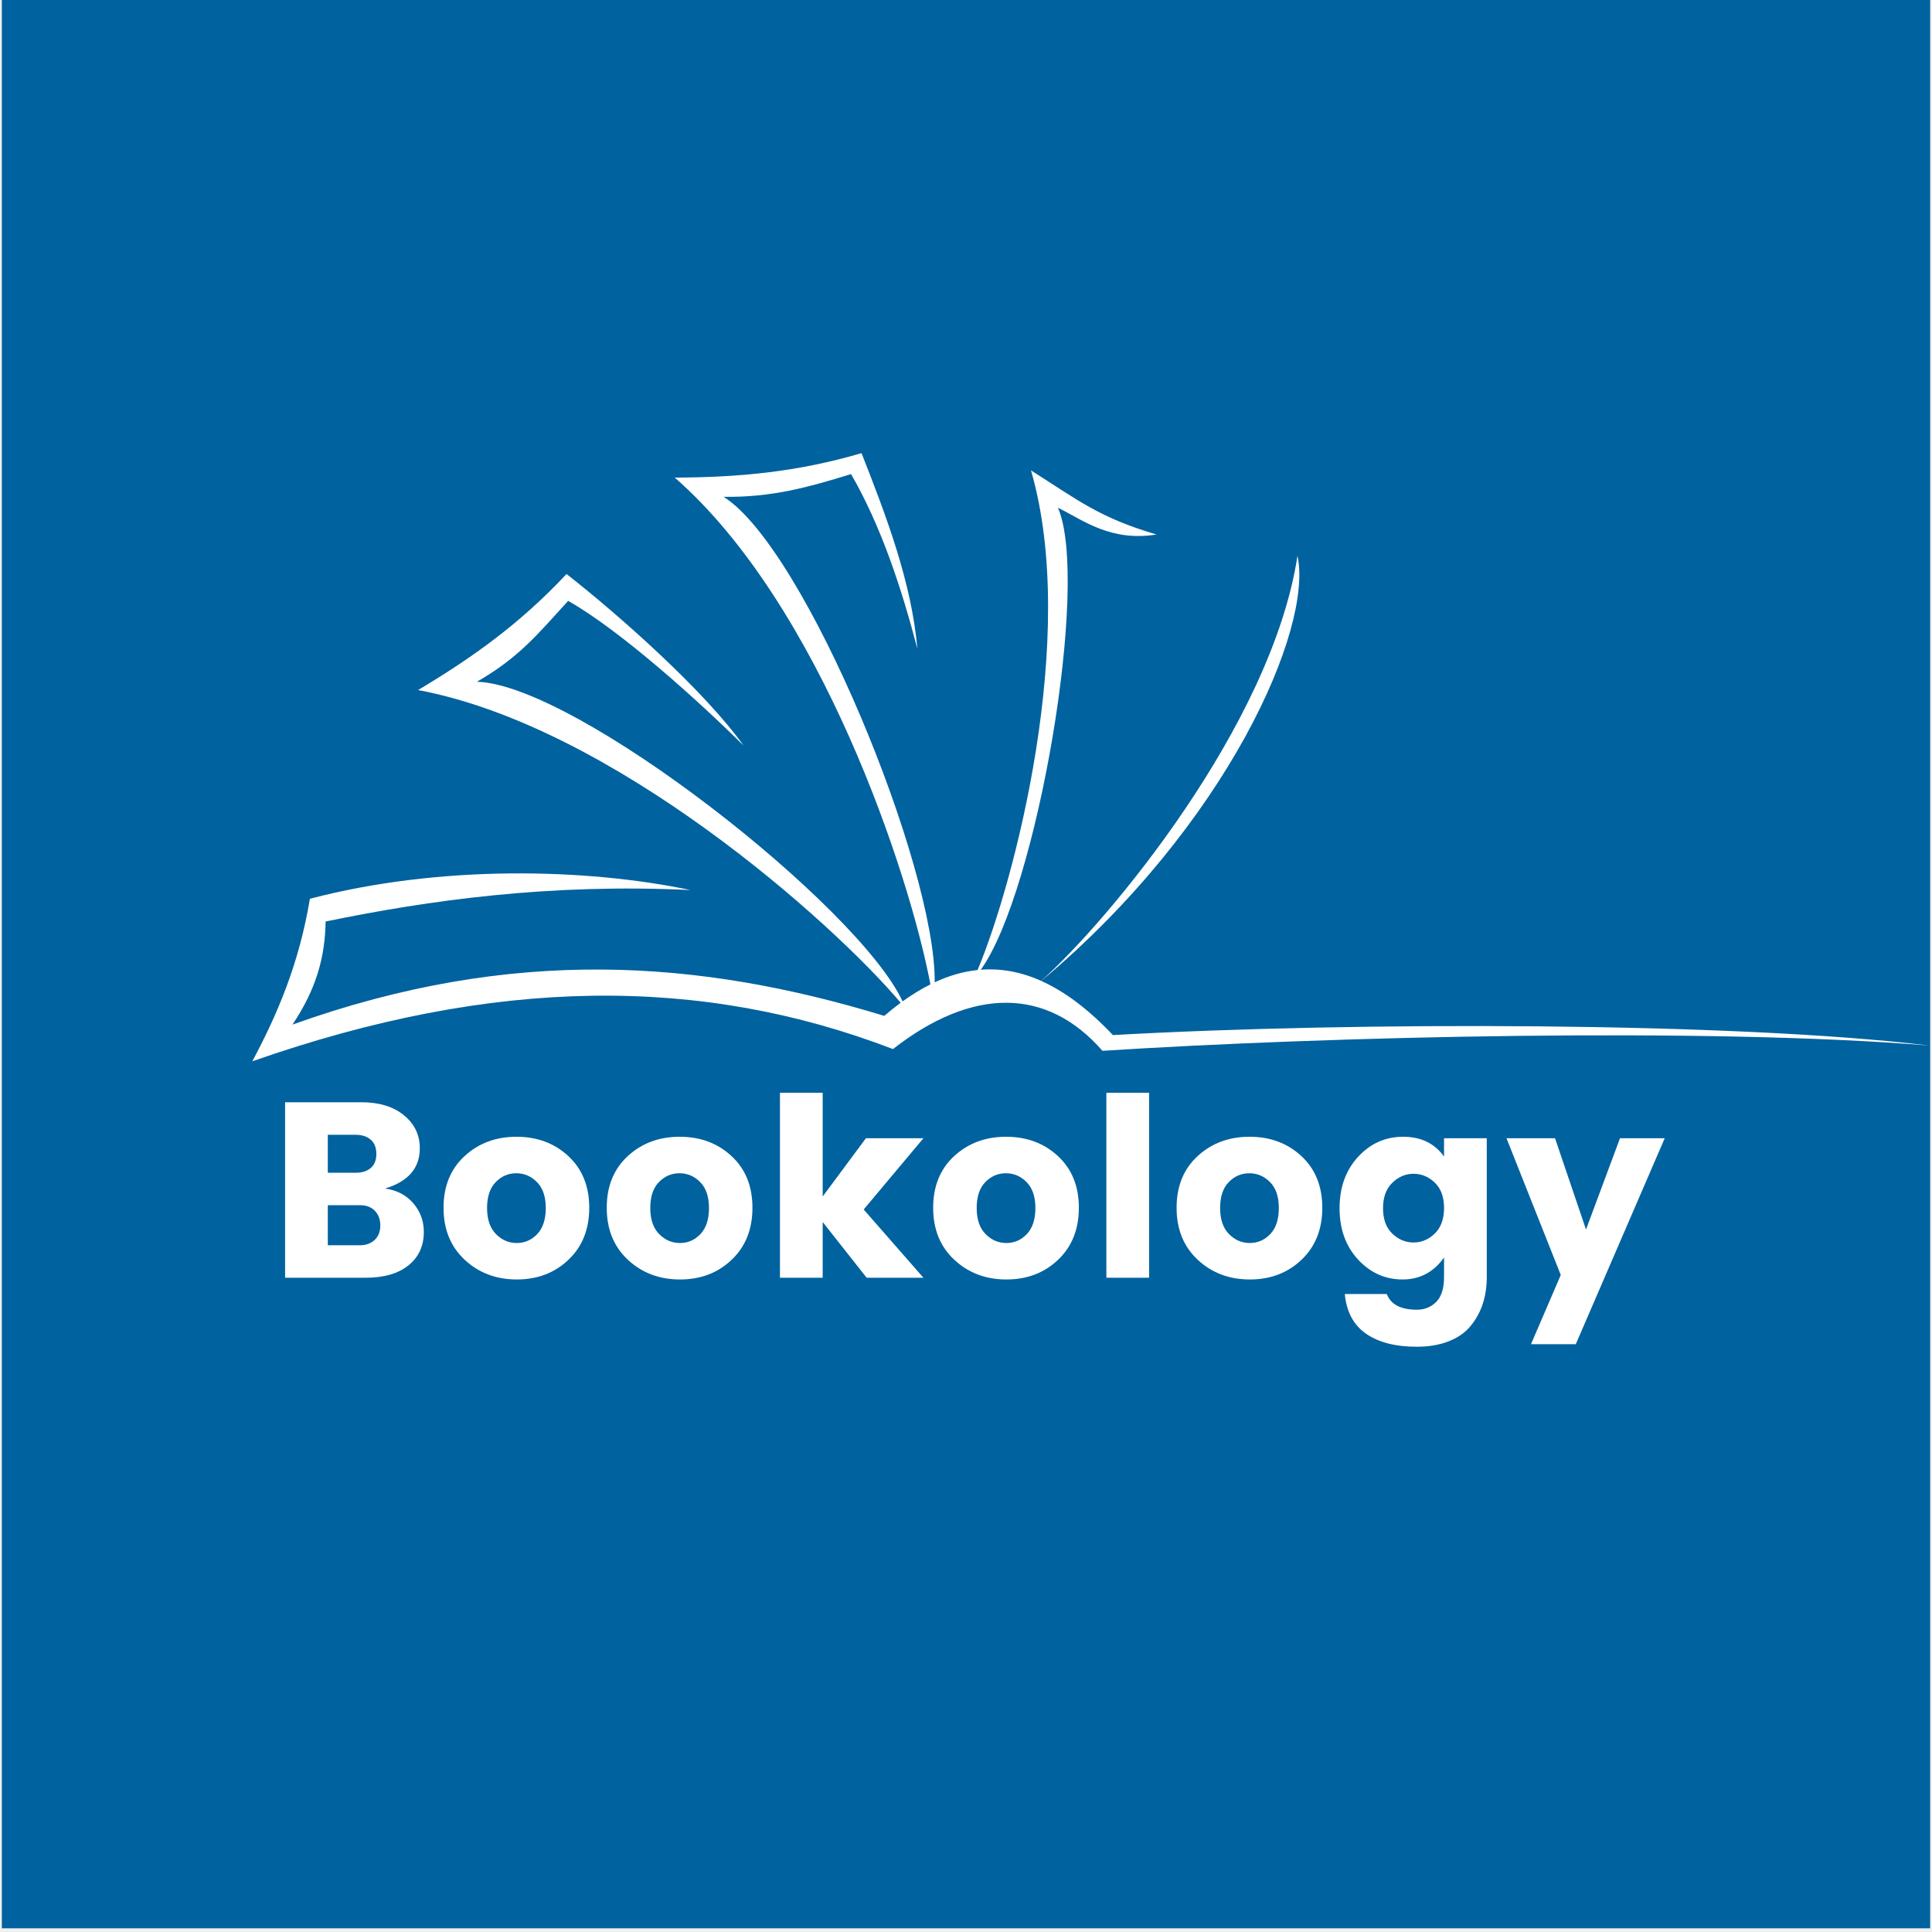
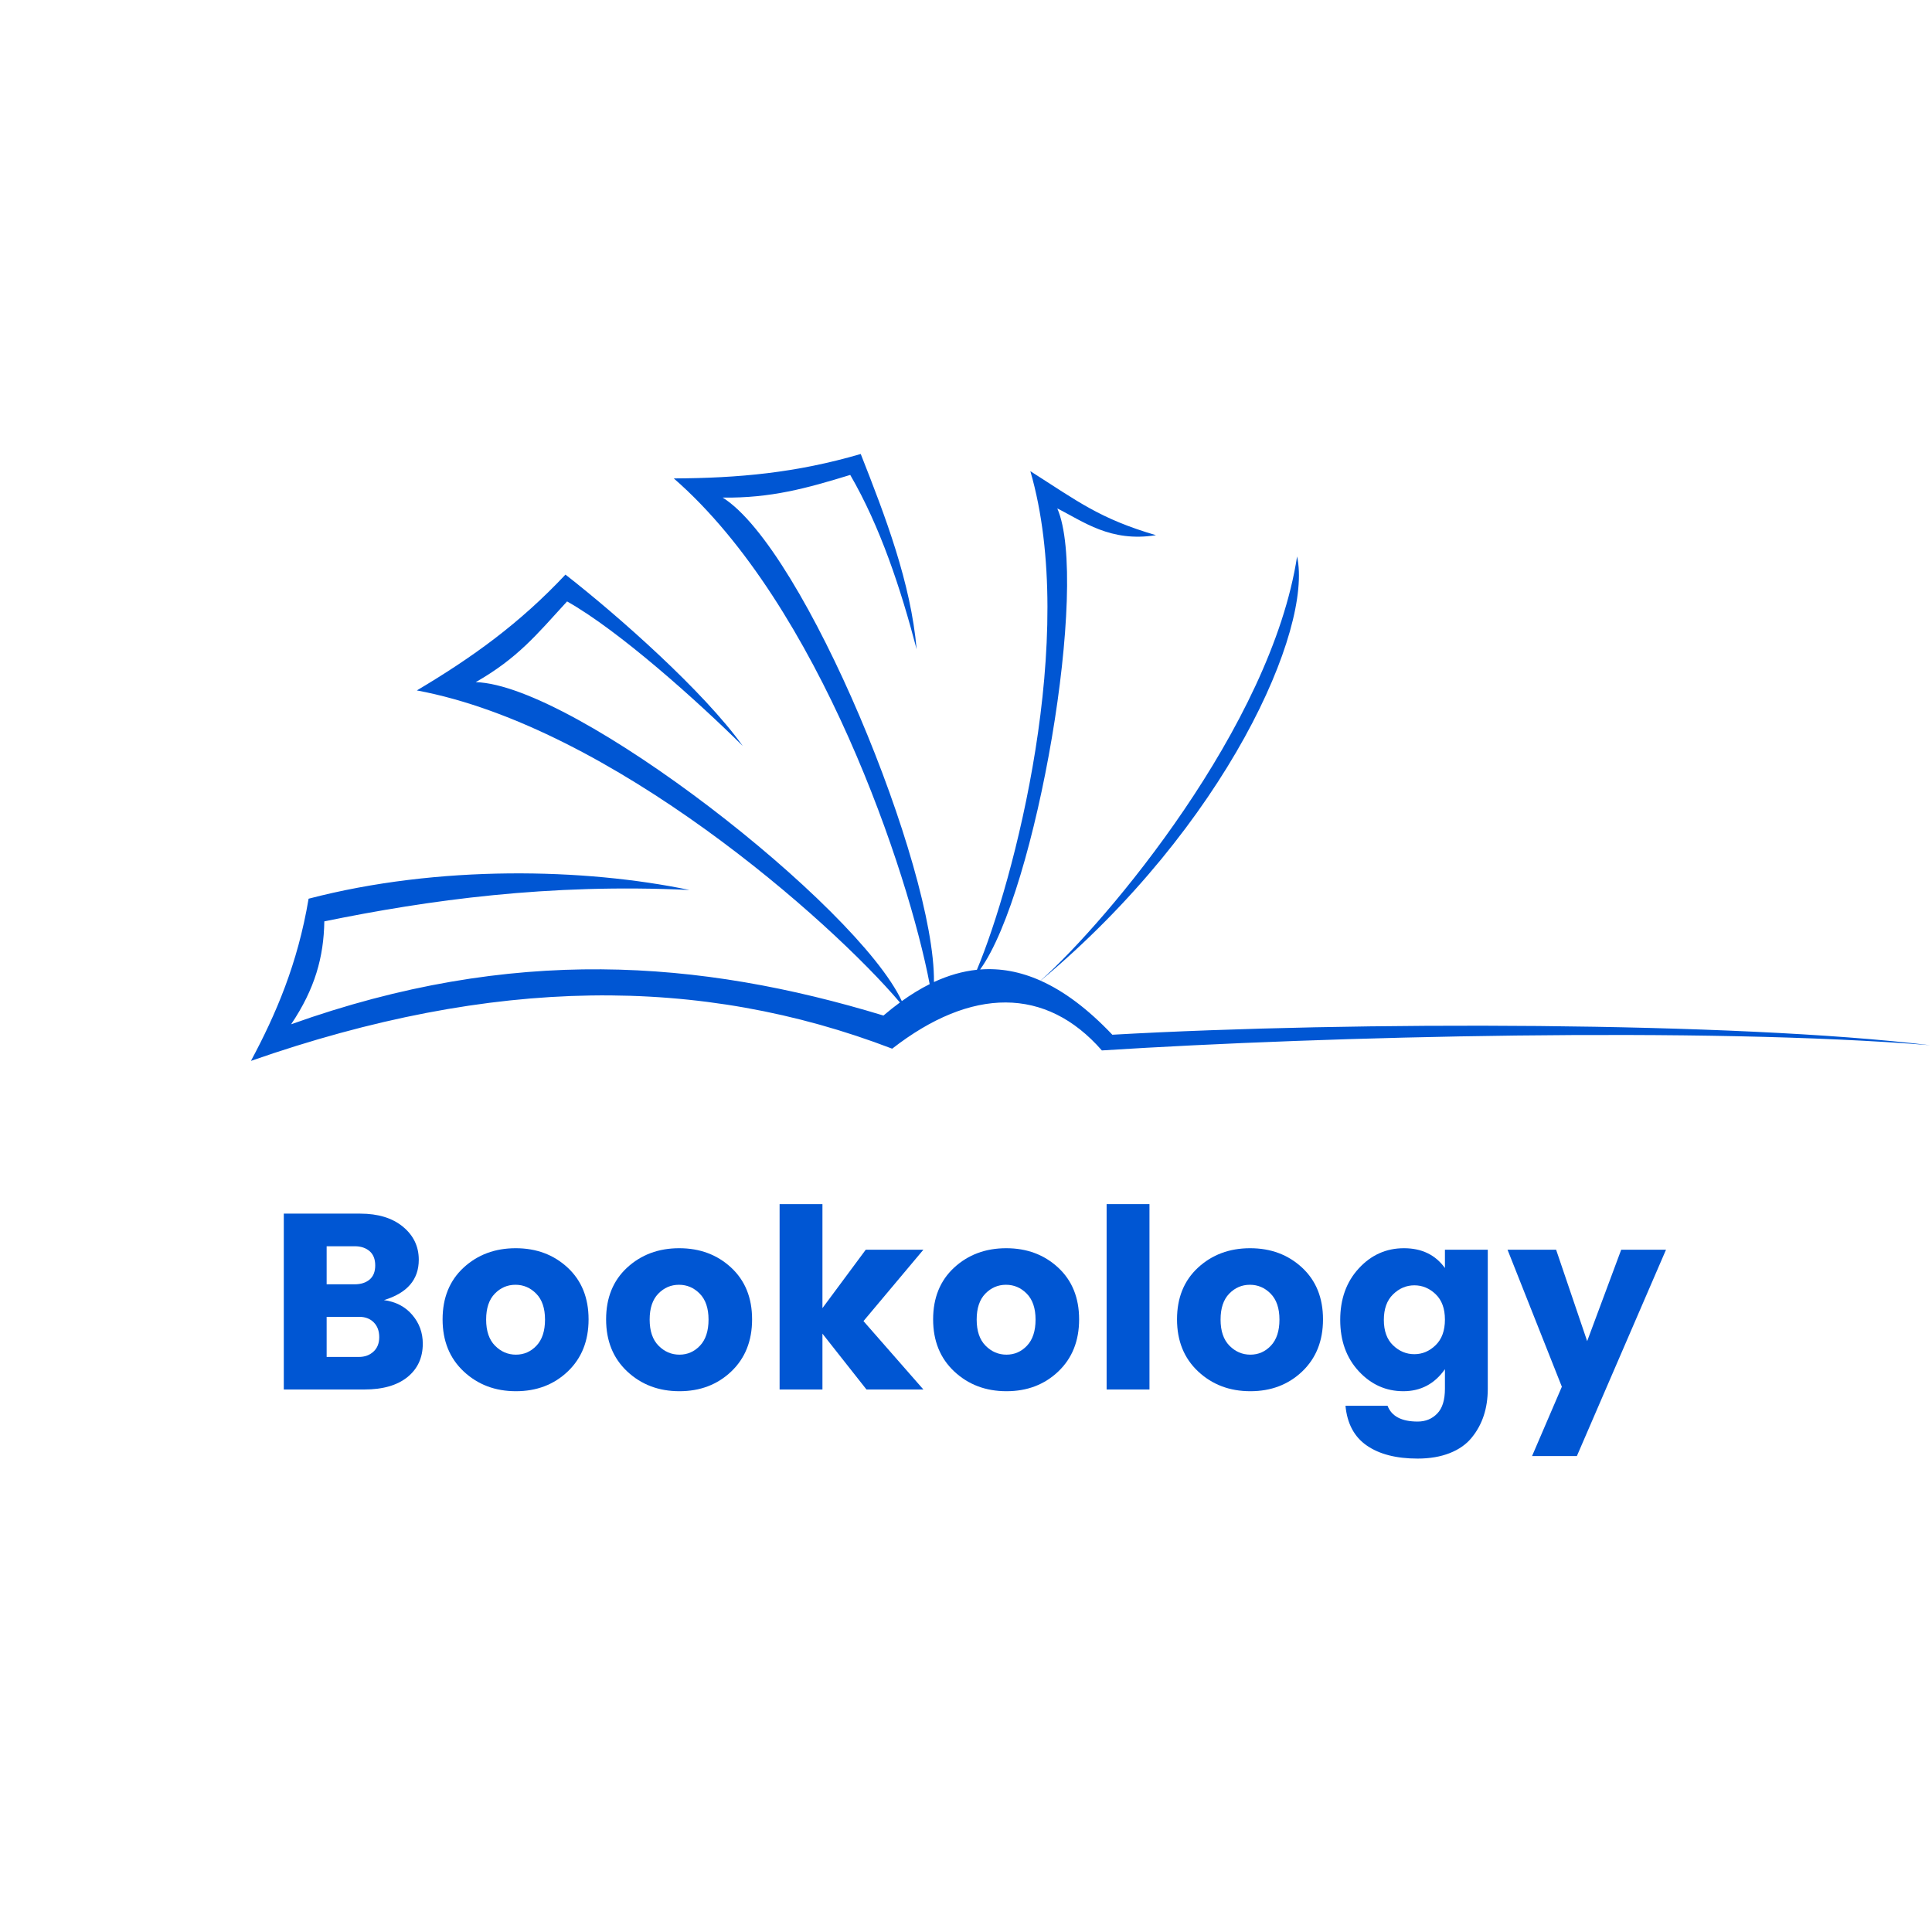
- <svg xmlns="http://www.w3.org/2000/svg" xmlns:xlink="http://www.w3.org/1999/xlink" width="525" zoomAndPan="magnify" viewBox="0 0 525 525" height="525" preserveAspectRatio="xMidYMid meet" version="1.0">
+ <svg xmlns="http://www.w3.org/2000/svg" xmlns:xlink="http://www.w3.org/1999/xlink" width="384" viewBox="0 0 384 384" height="384" version="1.0">
  <defs>
-     <g>
-       <g id="glyph-0-0" />
-       <g id="glyph-0-1">
-         <path d="M 5.094 -47.688 L 25.812 -47.688 C 30.656 -47.688 34.516 -46.508 37.391 -44.156 C 40.266 -41.801 41.703 -38.812 41.703 -35.188 C 41.703 -29.789 38.555 -26.145 32.266 -24.25 C 35.473 -23.789 38.031 -22.453 39.938 -20.234 C 41.844 -18.016 42.797 -15.414 42.797 -12.438 C 42.797 -8.625 41.398 -5.598 38.609 -3.359 C 35.828 -1.117 31.945 0 26.969 0 L 5.094 0 Z M 16.703 -38.844 L 16.703 -28.531 L 24.312 -28.531 C 25.988 -28.531 27.336 -28.957 28.359 -29.812 C 29.379 -30.676 29.891 -31.957 29.891 -33.656 C 29.891 -35.352 29.379 -36.641 28.359 -37.516 C 27.336 -38.398 25.988 -38.844 24.312 -38.844 Z M 16.703 -8.828 L 25.469 -8.828 C 27.051 -8.828 28.363 -9.301 29.406 -10.25 C 30.445 -11.207 30.969 -12.52 30.969 -14.188 C 30.969 -15.863 30.469 -17.203 29.469 -18.203 C 28.477 -19.203 27.191 -19.703 25.609 -19.703 L 16.703 -19.703 Z M 16.703 -8.828 " />
-       </g>
-       <g id="glyph-0-2">
-         <path d="M 27.844 -11.875 C 29.383 -13.508 30.156 -15.863 30.156 -18.938 C 30.156 -22.02 29.363 -24.363 27.781 -25.969 C 26.195 -27.582 24.316 -28.391 22.141 -28.391 C 19.961 -28.391 18.094 -27.582 16.531 -25.969 C 14.977 -24.363 14.203 -22.02 14.203 -18.938 C 14.203 -15.863 15.004 -13.508 16.609 -11.875 C 18.211 -10.25 20.098 -9.438 22.266 -9.438 C 24.441 -9.438 26.301 -10.25 27.844 -11.875 Z M 8.109 -4.891 C 4.285 -8.461 2.375 -13.172 2.375 -19.016 C 2.375 -24.859 4.273 -29.535 8.078 -33.047 C 11.879 -36.555 16.586 -38.312 22.203 -38.312 C 27.816 -38.312 32.516 -36.555 36.297 -33.047 C 40.078 -29.535 41.969 -24.859 41.969 -19.016 C 41.969 -13.172 40.086 -8.461 36.328 -4.891 C 32.578 -1.316 27.895 0.469 22.281 0.469 C 16.664 0.469 11.941 -1.316 8.109 -4.891 Z M 8.109 -4.891 " />
-       </g>
-       <g id="glyph-0-3">
-         <path d="M 16.703 0 L 5.094 0 L 5.094 -50.266 L 16.703 -50.266 L 16.703 -22.078 L 28.453 -37.906 L 44.078 -37.906 L 27.844 -18.547 L 44.078 0 L 28.656 0 L 16.703 -15.141 Z M 16.703 0 " />
-       </g>
-       <g id="glyph-0-4">
-         <path d="M 5.094 0 L 5.094 -50.266 L 16.703 -50.266 L 16.703 0 Z M 5.094 0 " />
-       </g>
-       <g id="glyph-0-5">
-         <path d="M 7.328 -4.953 C 3.984 -8.578 2.312 -13.219 2.312 -18.875 C 2.312 -24.539 3.984 -29.195 7.328 -32.844 C 10.68 -36.488 14.77 -38.312 19.594 -38.312 C 24.414 -38.312 28.117 -36.52 30.703 -32.938 L 30.703 -37.906 L 42.312 -37.906 L 42.312 -0.203 C 42.312 5.098 40.863 9.516 37.969 13.047 C 36.52 14.859 34.535 16.258 32.016 17.25 C 29.504 18.25 26.598 18.75 23.297 18.75 C 17.504 18.75 12.91 17.57 9.516 15.219 C 6.117 12.863 4.191 9.266 3.734 4.422 L 15.141 4.422 C 16.234 7.266 18.953 8.688 23.297 8.688 C 25.422 8.688 27.188 7.973 28.594 6.547 C 30 5.129 30.703 2.879 30.703 -0.203 L 30.703 -5.5 C 27.891 -1.52 24.129 0.469 19.422 0.469 C 14.711 0.469 10.68 -1.336 7.328 -4.953 Z M 28.188 -12.016 C 29.863 -13.648 30.703 -15.961 30.703 -18.953 C 30.703 -21.941 29.863 -24.238 28.188 -25.844 C 26.508 -27.445 24.582 -28.25 22.406 -28.25 C 20.238 -28.25 18.316 -27.43 16.641 -25.797 C 14.961 -24.172 14.125 -21.863 14.125 -18.875 C 14.125 -15.895 14.961 -13.598 16.641 -11.984 C 18.316 -10.379 20.238 -9.578 22.406 -9.578 C 24.582 -9.578 26.508 -10.391 28.188 -12.016 Z M 28.188 -12.016 " />
-       </g>
-       <g id="glyph-0-6">
-         <path d="M 15.016 -0.75 L 0.266 -37.906 L 13.453 -37.906 L 21.875 -13.109 L 31.109 -37.906 L 43.266 -37.906 L 19.094 18.062 L 6.922 18.062 Z M 15.016 -0.75 " />
-       </g>
+     <g id="a">
+       <path d="M 3.734 -34.953 L 18.922 -34.953 C 22.473 -34.953 25.301 -34.086 27.406 -32.359 C 29.508 -30.629 30.562 -28.438 30.562 -25.781 C 30.562 -21.832 28.254 -19.16 23.641 -17.766 C 26.004 -17.441 27.879 -16.461 29.266 -14.828 C 30.66 -13.203 31.359 -11.297 31.359 -9.109 C 31.359 -6.316 30.336 -4.098 28.297 -2.453 C 26.254 -0.816 23.41 0 19.766 0 L 3.734 0 Z M 12.25 -28.469 L 12.25 -20.906 L 17.828 -20.906 C 19.047 -20.906 20.031 -21.219 20.781 -21.844 C 21.531 -22.477 21.906 -23.414 21.906 -24.656 C 21.906 -25.906 21.531 -26.852 20.781 -27.5 C 20.031 -28.145 19.047 -28.469 17.828 -28.469 Z M 12.25 -6.469 L 18.672 -6.469 C 19.828 -6.469 20.785 -6.816 21.547 -7.516 C 22.316 -8.211 22.703 -9.176 22.703 -10.406 C 22.703 -11.633 22.336 -12.613 21.609 -13.344 C 20.879 -14.07 19.93 -14.438 18.766 -14.438 L 12.25 -14.438 Z M 12.25 -6.469" />
    </g>
-     <clipPath id="clip-0">
-       <path d="M 0.5 0 L 524.5 0 L 524.5 524 L 0.5 524 Z M 0.5 0 " clip-rule="nonzero" />
-     </clipPath>
-     <clipPath id="clip-1">
-       <path d="M 68.566 123.031 L 524.449 123.031 L 524.449 288.469 L 68.566 288.469 Z M 68.566 123.031 " clip-rule="nonzero" />
+     <g id="b">
+       <path d="M 20.406 -8.703 C 21.539 -9.898 22.109 -11.629 22.109 -13.891 C 22.109 -16.148 21.523 -17.867 20.359 -19.047 C 19.203 -20.223 17.828 -20.812 16.234 -20.812 C 14.641 -20.812 13.27 -20.223 12.125 -19.047 C 10.977 -17.867 10.406 -16.148 10.406 -13.891 C 10.406 -11.629 10.992 -9.898 12.172 -8.703 C 13.348 -7.516 14.734 -6.922 16.328 -6.922 C 17.922 -6.922 19.281 -7.516 20.406 -8.703 Z M 5.953 -3.578 C 3.148 -6.203 1.75 -9.656 1.75 -13.938 C 1.75 -18.219 3.141 -21.645 5.922 -24.219 C 8.711 -26.789 12.164 -28.078 16.281 -28.078 C 20.395 -28.078 23.836 -26.789 26.609 -24.219 C 29.379 -21.645 30.766 -18.219 30.766 -13.938 C 30.766 -9.656 29.383 -6.203 26.625 -3.578 C 23.875 -0.961 20.441 0.344 16.328 0.344 C 12.211 0.344 8.754 -0.961 5.953 -3.578 Z M 5.953 -3.578" />
+     </g>
+     <g id="c">
+       <path d="M 12.25 0 L 3.734 0 L 3.734 -36.844 L 12.25 -36.844 L 12.25 -16.172 L 20.859 -27.781 L 32.312 -27.781 L 20.406 -13.594 L 32.312 0 L 21 0 L 12.25 -11.094 Z M 12.25 0" />
+     </g>
+     <g id="d">
+       <path d="M 3.734 0 L 3.734 -36.844 L 12.25 -36.844 L 12.25 0 Z M 3.734 0" />
+     </g>
+     <g id="e">
+       <path d="M 5.375 -3.625 C 2.914 -6.281 1.688 -9.68 1.688 -13.828 C 1.688 -17.984 2.914 -21.395 5.375 -24.062 C 7.832 -26.738 10.828 -28.078 14.359 -28.078 C 17.891 -28.078 20.602 -26.766 22.5 -24.141 L 22.5 -27.781 L 31.016 -27.781 L 31.016 -0.156 C 31.016 3.727 29.953 6.969 27.828 9.562 C 26.766 10.883 25.312 11.91 23.469 12.641 C 21.625 13.367 19.492 13.734 17.078 13.734 C 12.828 13.734 9.457 12.867 6.969 11.141 C 4.477 9.422 3.066 6.785 2.734 3.234 L 11.094 3.234 C 11.895 5.328 13.891 6.375 17.078 6.375 C 18.641 6.375 19.93 5.848 20.953 4.797 C 21.984 3.754 22.5 2.102 22.5 -0.156 L 22.5 -4.031 C 20.445 -1.113 17.691 0.344 14.234 0.344 C 10.785 0.344 7.832 -0.977 5.375 -3.625 Z M 20.656 -8.812 C 21.883 -10.008 22.5 -11.703 22.5 -13.891 C 22.5 -16.078 21.883 -17.758 20.656 -18.938 C 19.426 -20.113 18.016 -20.703 16.422 -20.703 C 14.828 -20.703 13.414 -20.102 12.188 -18.906 C 10.969 -17.719 10.359 -16.023 10.359 -13.828 C 10.359 -11.641 10.969 -9.957 12.188 -8.781 C 13.414 -7.602 14.828 -7.016 16.422 -7.016 C 18.016 -7.016 19.426 -7.613 20.656 -8.812 Z M 20.656 -8.812" />
+     </g>
+     <g id="f">
+       <path d="M 11 -0.547 L 0.203 -27.781 L 9.859 -27.781 L 16.031 -9.609 L 22.797 -27.781 L 31.703 -27.781 L 13.984 13.234 L 5.078 13.234 Z M 11 -0.547" />
+     </g>
+     <clipPath id="g">
+       <path d="M 49.883 90.16 L 383.633 90.16 L 383.633 210.91 L 49.883 210.91 Z M 49.883 90.16" />
    </clipPath>
  </defs>
-   <g clip-path="url(#clip-0)">
-     <path fill="rgb(100%, 100%, 100%)" d="M 0.5 0 L 524.5 0 L 524.5 531.488 L 0.5 531.488 Z M 0.5 0 " fill-opacity="1" fill-rule="nonzero" />
-     <path fill="rgb(100%, 100%, 100%)" d="M 0.5 0 L 524.5 0 L 524.5 524 L 0.5 524 Z M 0.5 0 " fill-opacity="1" fill-rule="nonzero" />
-     <path fill="rgb(0%, 38.429%, 61.96%)" d="M 0.5 0 L 524.5 0 L 524.5 524 L 0.5 524 Z M 0.5 0 " fill-opacity="1" fill-rule="nonzero" />
+   <path fill="#FFF" d="M-38.4 -38.4H422.4V422.4H-38.4z" />
+   <path fill="#FFF" d="M-38.4 -38.4H422.4V422.4H-38.4z" />
+   <path fill="#FFF" d="M-38.4 -38.4H422.4V422.4H-38.4z" />
+   <g fill="#0056D3">
+     <use x="52.673" y="276.171" xlink:href="#a" xlink:type="simple" xlink:actuate="onLoad" xlink:show="embed" />
  </g>
-   <g fill="rgb(100%, 100%, 100%)" fill-opacity="1">
-     <use x="72.376" y="347.212" xlink:href="#glyph-0-1" xlink:type="simple" xlink:actuate="onLoad" xlink:show="embed" />
+   <g fill="#0056D3">
+     <use x="86.218" y="276.171" xlink:href="#b" xlink:type="simple" xlink:actuate="onLoad" xlink:show="embed" />
  </g>
-   <g fill="rgb(100%, 100%, 100%)" fill-opacity="1">
-     <use x="118.152" y="347.212" xlink:href="#glyph-0-2" xlink:type="simple" xlink:actuate="onLoad" xlink:show="embed" />
+   <g fill="#0056D3">
+     <use x="118.718" y="276.171" xlink:href="#b" xlink:type="simple" xlink:actuate="onLoad" xlink:show="embed" />
  </g>
-   <g fill="rgb(100%, 100%, 100%)" fill-opacity="1">
-     <use x="162.501" y="347.212" xlink:href="#glyph-0-2" xlink:type="simple" xlink:actuate="onLoad" xlink:show="embed" />
+   <g fill="#0056D3">
+     <use x="151.217" y="276.171" xlink:href="#c" xlink:type="simple" xlink:actuate="onLoad" xlink:show="embed" />
  </g>
-   <g fill="rgb(100%, 100%, 100%)" fill-opacity="1">
-     <use x="206.851" y="347.212" xlink:href="#glyph-0-3" xlink:type="simple" xlink:actuate="onLoad" xlink:show="embed" />
+   <g fill="#0056D3">
+     <use x="183.716" y="276.171" xlink:href="#b" xlink:type="simple" xlink:actuate="onLoad" xlink:show="embed" />
  </g>
-   <g fill="rgb(100%, 100%, 100%)" fill-opacity="1">
-     <use x="251.2" y="347.212" xlink:href="#glyph-0-2" xlink:type="simple" xlink:actuate="onLoad" xlink:show="embed" />
+   <g fill="#0056D3">
+     <use x="216.216" y="276.171" xlink:href="#d" xlink:type="simple" xlink:actuate="onLoad" xlink:show="embed" />
  </g>
-   <g fill="rgb(100%, 100%, 100%)" fill-opacity="1">
-     <use x="295.55" y="347.212" xlink:href="#glyph-0-4" xlink:type="simple" xlink:actuate="onLoad" xlink:show="embed" />
+   <g fill="#0056D3">
+     <use x="232.192" y="276.171" xlink:href="#b" xlink:type="simple" xlink:actuate="onLoad" xlink:show="embed" />
  </g>
-   <g fill="rgb(100%, 100%, 100%)" fill-opacity="1">
-     <use x="317.351" y="347.212" xlink:href="#glyph-0-2" xlink:type="simple" xlink:actuate="onLoad" xlink:show="embed" />
+   <g fill="#0056D3">
+     <use x="264.691" y="276.171" xlink:href="#e" xlink:type="simple" xlink:actuate="onLoad" xlink:show="embed" />
  </g>
-   <g fill="rgb(100%, 100%, 100%)" fill-opacity="1">
-     <use x="361.7" y="347.212" xlink:href="#glyph-0-5" xlink:type="simple" xlink:actuate="onLoad" xlink:show="embed" />
+   <g fill="#0056D3">
+     <use x="299.43" y="276.171" xlink:href="#f" xlink:type="simple" xlink:actuate="onLoad" xlink:show="embed" />
  </g>
-   <g fill="rgb(100%, 100%, 100%)" fill-opacity="1">
-     <use x="409.106" y="347.212" xlink:href="#glyph-0-6" xlink:type="simple" xlink:actuate="onLoad" xlink:show="embed" />
-   </g>
-   <g clip-path="url(#clip-1)">
-     <path fill="rgb(100%, 100%, 100%)" d="M 302.422 281.273 C 295.793 274.262 289.324 269.418 282.953 266.559 C 333.406 224.297 356.887 170.766 352.578 151.027 C 345.523 197.195 301.094 250.328 282.926 266.547 C 277.398 264.066 271.941 263.094 266.523 263.508 C 281.754 242.391 296.266 158.125 287.477 137.957 C 294.516 141.477 301.863 147.234 314.266 145.246 C 298.902 140.719 293.129 136.074 280.16 127.812 C 293.227 172.902 275.602 239.836 265.652 263.59 C 261.754 263.996 257.871 265.121 253.992 266.926 C 254.367 235.707 218.836 148.953 196.637 135.008 C 209.762 135.168 219.406 132.477 231.266 128.836 C 239.414 142.922 244.945 159.703 249.293 176.324 C 247.711 158.16 240.754 140.035 234.113 123.137 C 216.562 128.281 200.906 129.707 183.359 129.785 C 222.949 164.359 247.125 237.387 252.832 267.492 C 250.312 268.754 247.793 270.297 245.27 272.113 C 233.176 246.137 156.582 186.008 129.59 185.262 C 140.977 178.723 146.02 172.449 154.391 163.285 C 168.551 171.281 189.895 190.52 202.074 202.625 C 191.496 187.785 168.246 167.16 153.949 155.98 C 141.441 169.336 128.68 178.523 113.602 187.516 C 166.539 197.41 226.023 250.344 244.754 272.492 C 243.266 273.586 241.773 274.766 240.281 276.051 C 190.395 260.832 139.48 256.914 79.473 278.422 C 85.957 268.766 88.328 260.062 88.484 250.406 C 116.625 244.621 149.355 240.031 187.625 241.855 C 159.227 235.922 119.578 234.973 84.215 244.23 C 81.254 261.965 75.324 275.734 68.562 288.395 C 134.449 265.305 190.68 265.105 242.652 285.074 C 264.156 268.293 284.398 268.137 299.578 285.547 C 360.609 281.645 463.391 279.117 524.426 284.125 C 471.273 277.711 368.219 277.555 302.422 281.273 Z M 302.422 281.273 " fill-opacity="1" fill-rule="evenodd" />
+   <g clip-path="url(#g)">
+     <path fill="#0056D3" d="M 221.086 205.66 C 216.234 200.543 211.496 197.008 206.832 194.918 C 243.77 164.074 260.961 125 257.805 110.594 C 252.641 144.293 220.113 183.074 206.812 194.91 C 202.766 193.102 198.773 192.391 194.805 192.695 C 205.957 177.281 216.578 115.773 210.145 101.055 C 215.297 103.625 220.676 107.824 229.758 106.375 C 218.512 103.07 214.281 99.68 204.789 93.648 C 214.355 126.562 201.453 175.418 194.168 192.75 C 191.312 193.051 188.473 193.871 185.629 195.188 C 185.906 172.402 159.895 109.082 143.641 98.902 C 153.25 99.02 160.312 97.055 168.992 94.395 C 174.957 104.68 179.008 116.926 182.191 129.059 C 181.035 115.801 175.941 102.57 171.078 90.234 C 158.23 93.992 146.77 95.031 133.922 95.09 C 162.906 120.324 180.605 173.625 184.781 195.602 C 182.938 196.52 181.094 197.648 179.246 198.977 C 170.391 180.016 114.316 136.125 94.555 135.582 C 102.891 130.809 106.586 126.23 112.711 119.539 C 123.082 125.375 138.707 139.418 147.621 148.254 C 139.879 137.422 122.855 122.367 112.391 114.207 C 103.234 123.957 93.891 130.664 82.852 137.227 C 121.609 144.449 165.156 183.086 178.867 199.25 C 177.777 200.051 176.688 200.91 175.594 201.848 C 139.07 190.738 101.797 187.879 57.863 203.582 C 62.613 196.531 64.348 190.18 64.461 183.129 C 85.062 178.91 109.027 175.559 137.047 176.891 C 116.254 172.559 87.227 171.863 61.336 178.625 C 59.168 191.566 54.828 201.617 49.879 210.859 C 98.113 194.004 139.281 193.859 177.328 208.434 C 193.074 196.188 207.891 196.07 219.004 208.781 C 263.688 205.93 338.93 204.086 383.613 207.742 C 344.703 203.062 269.258 202.945 221.086 205.66 Z M 221.086 205.66" fill-rule="evenodd" />
  </g>
</svg>
